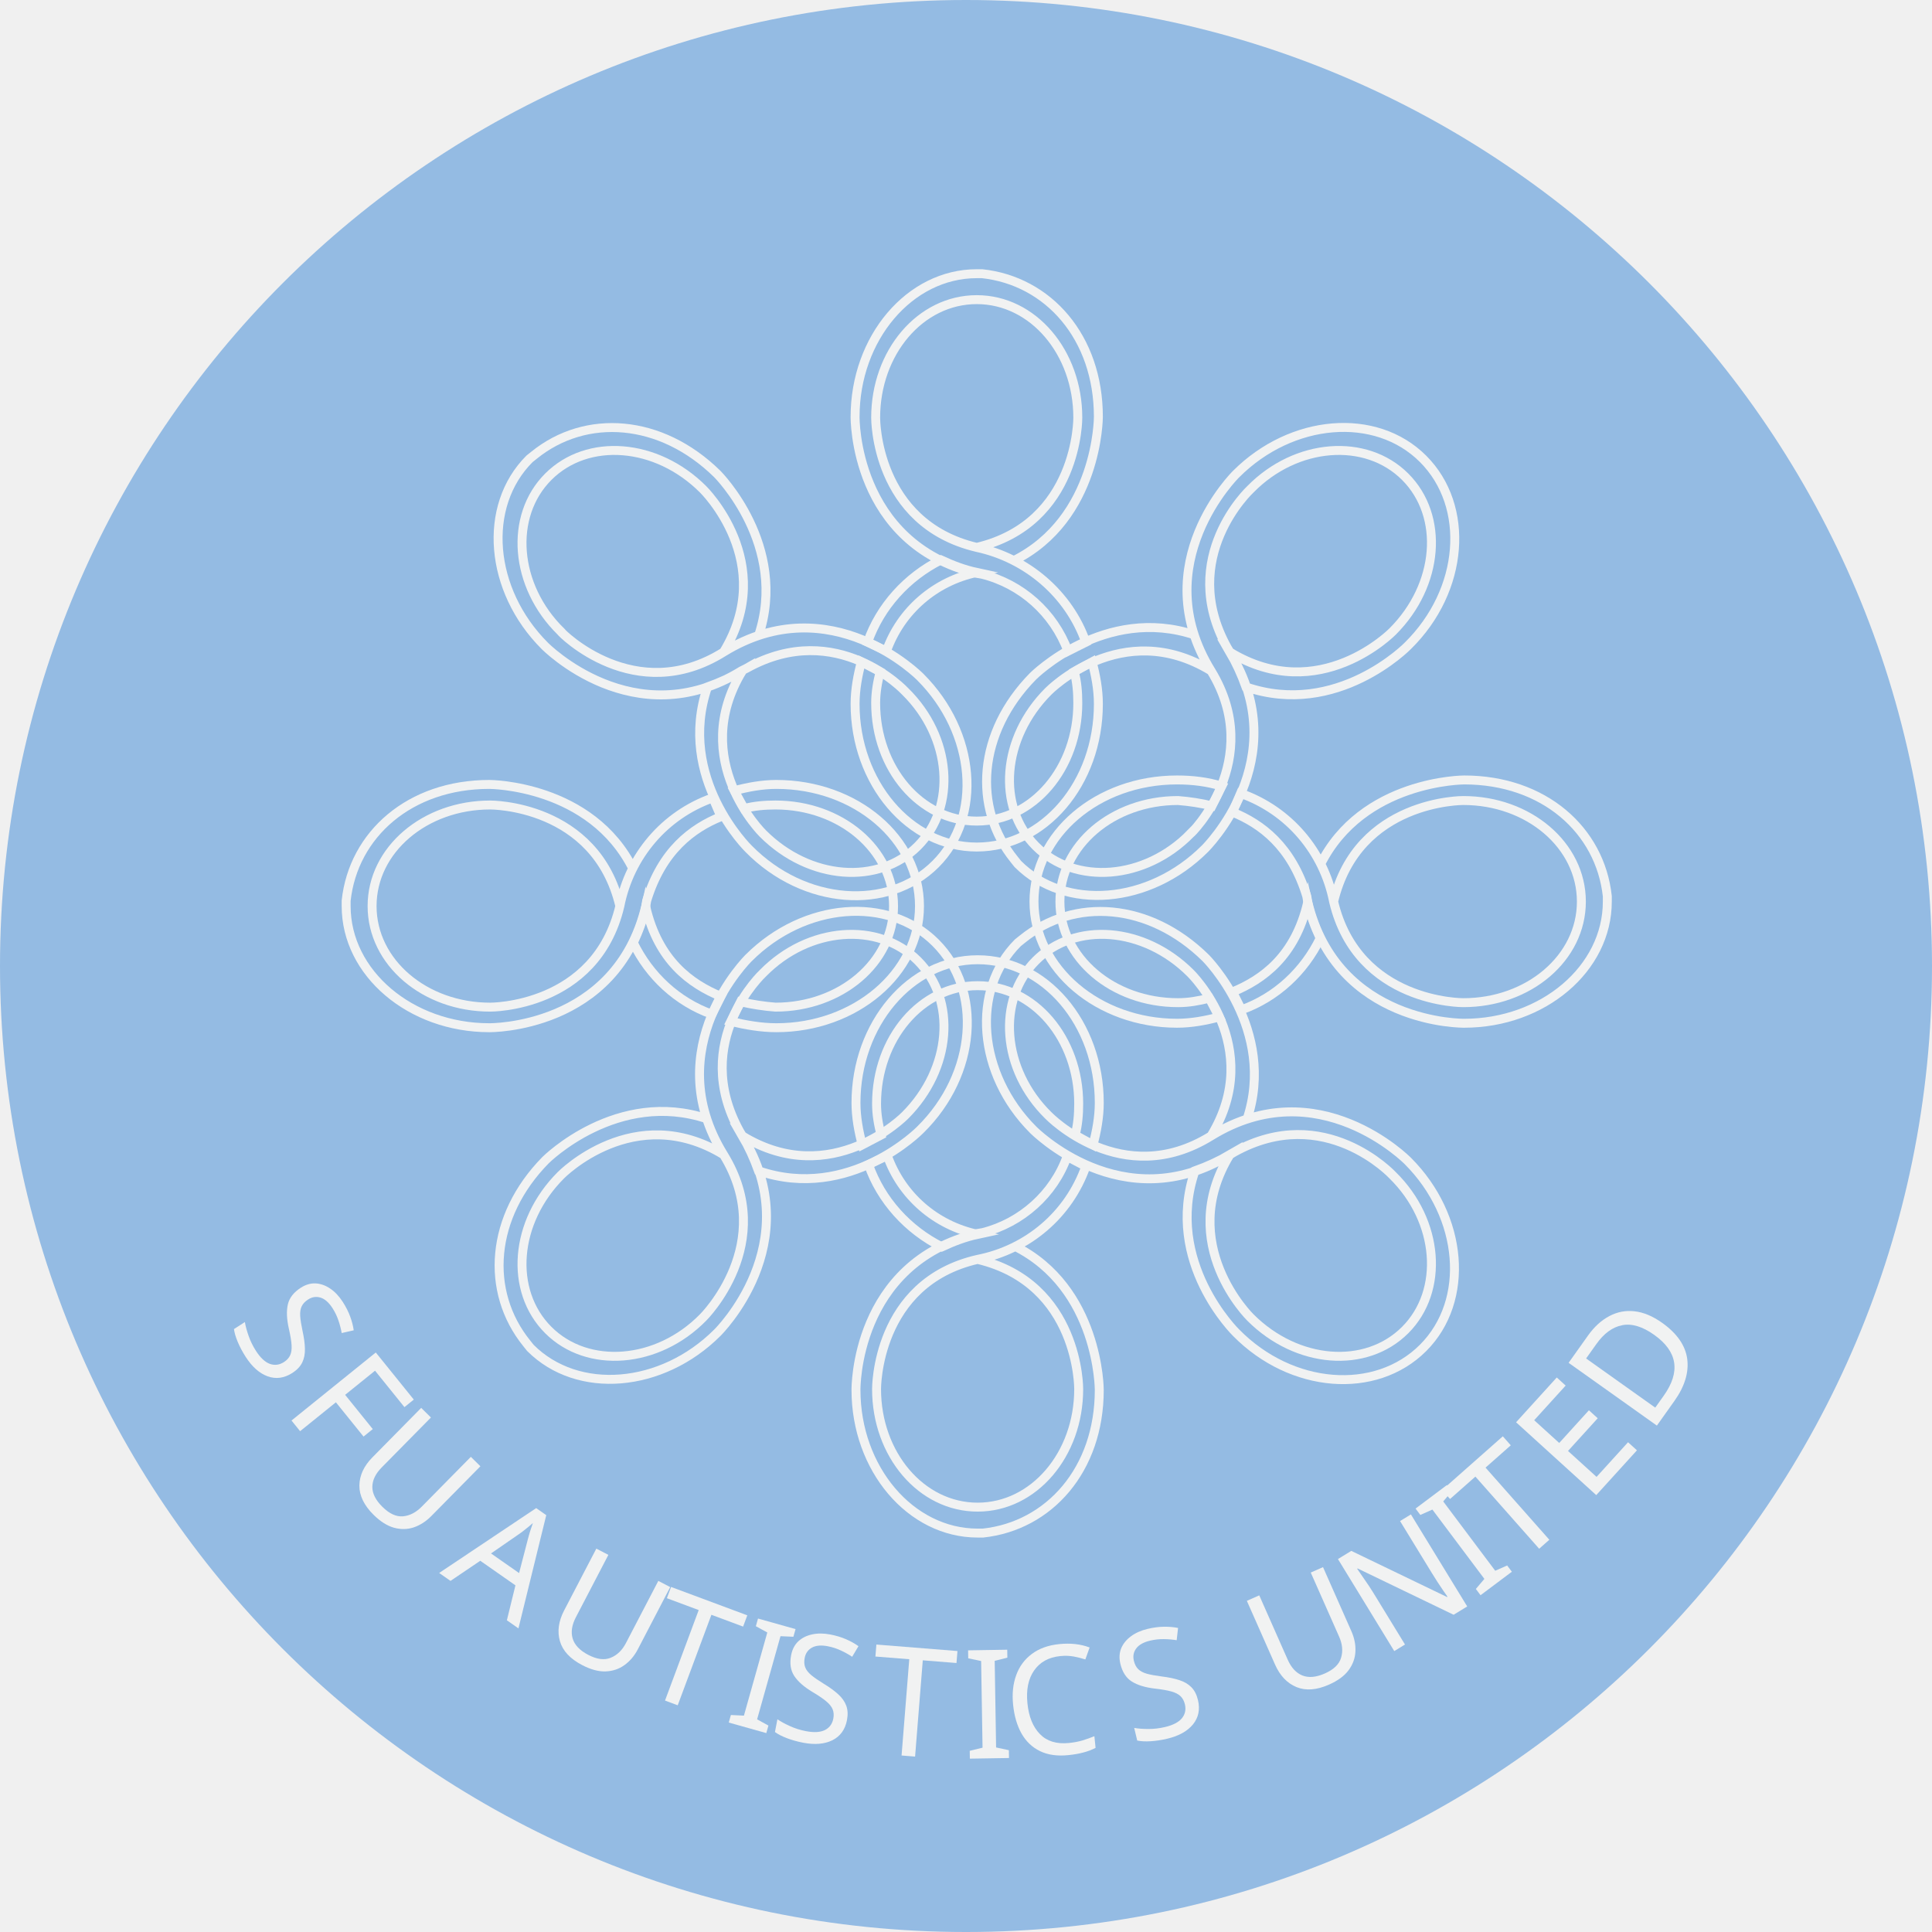
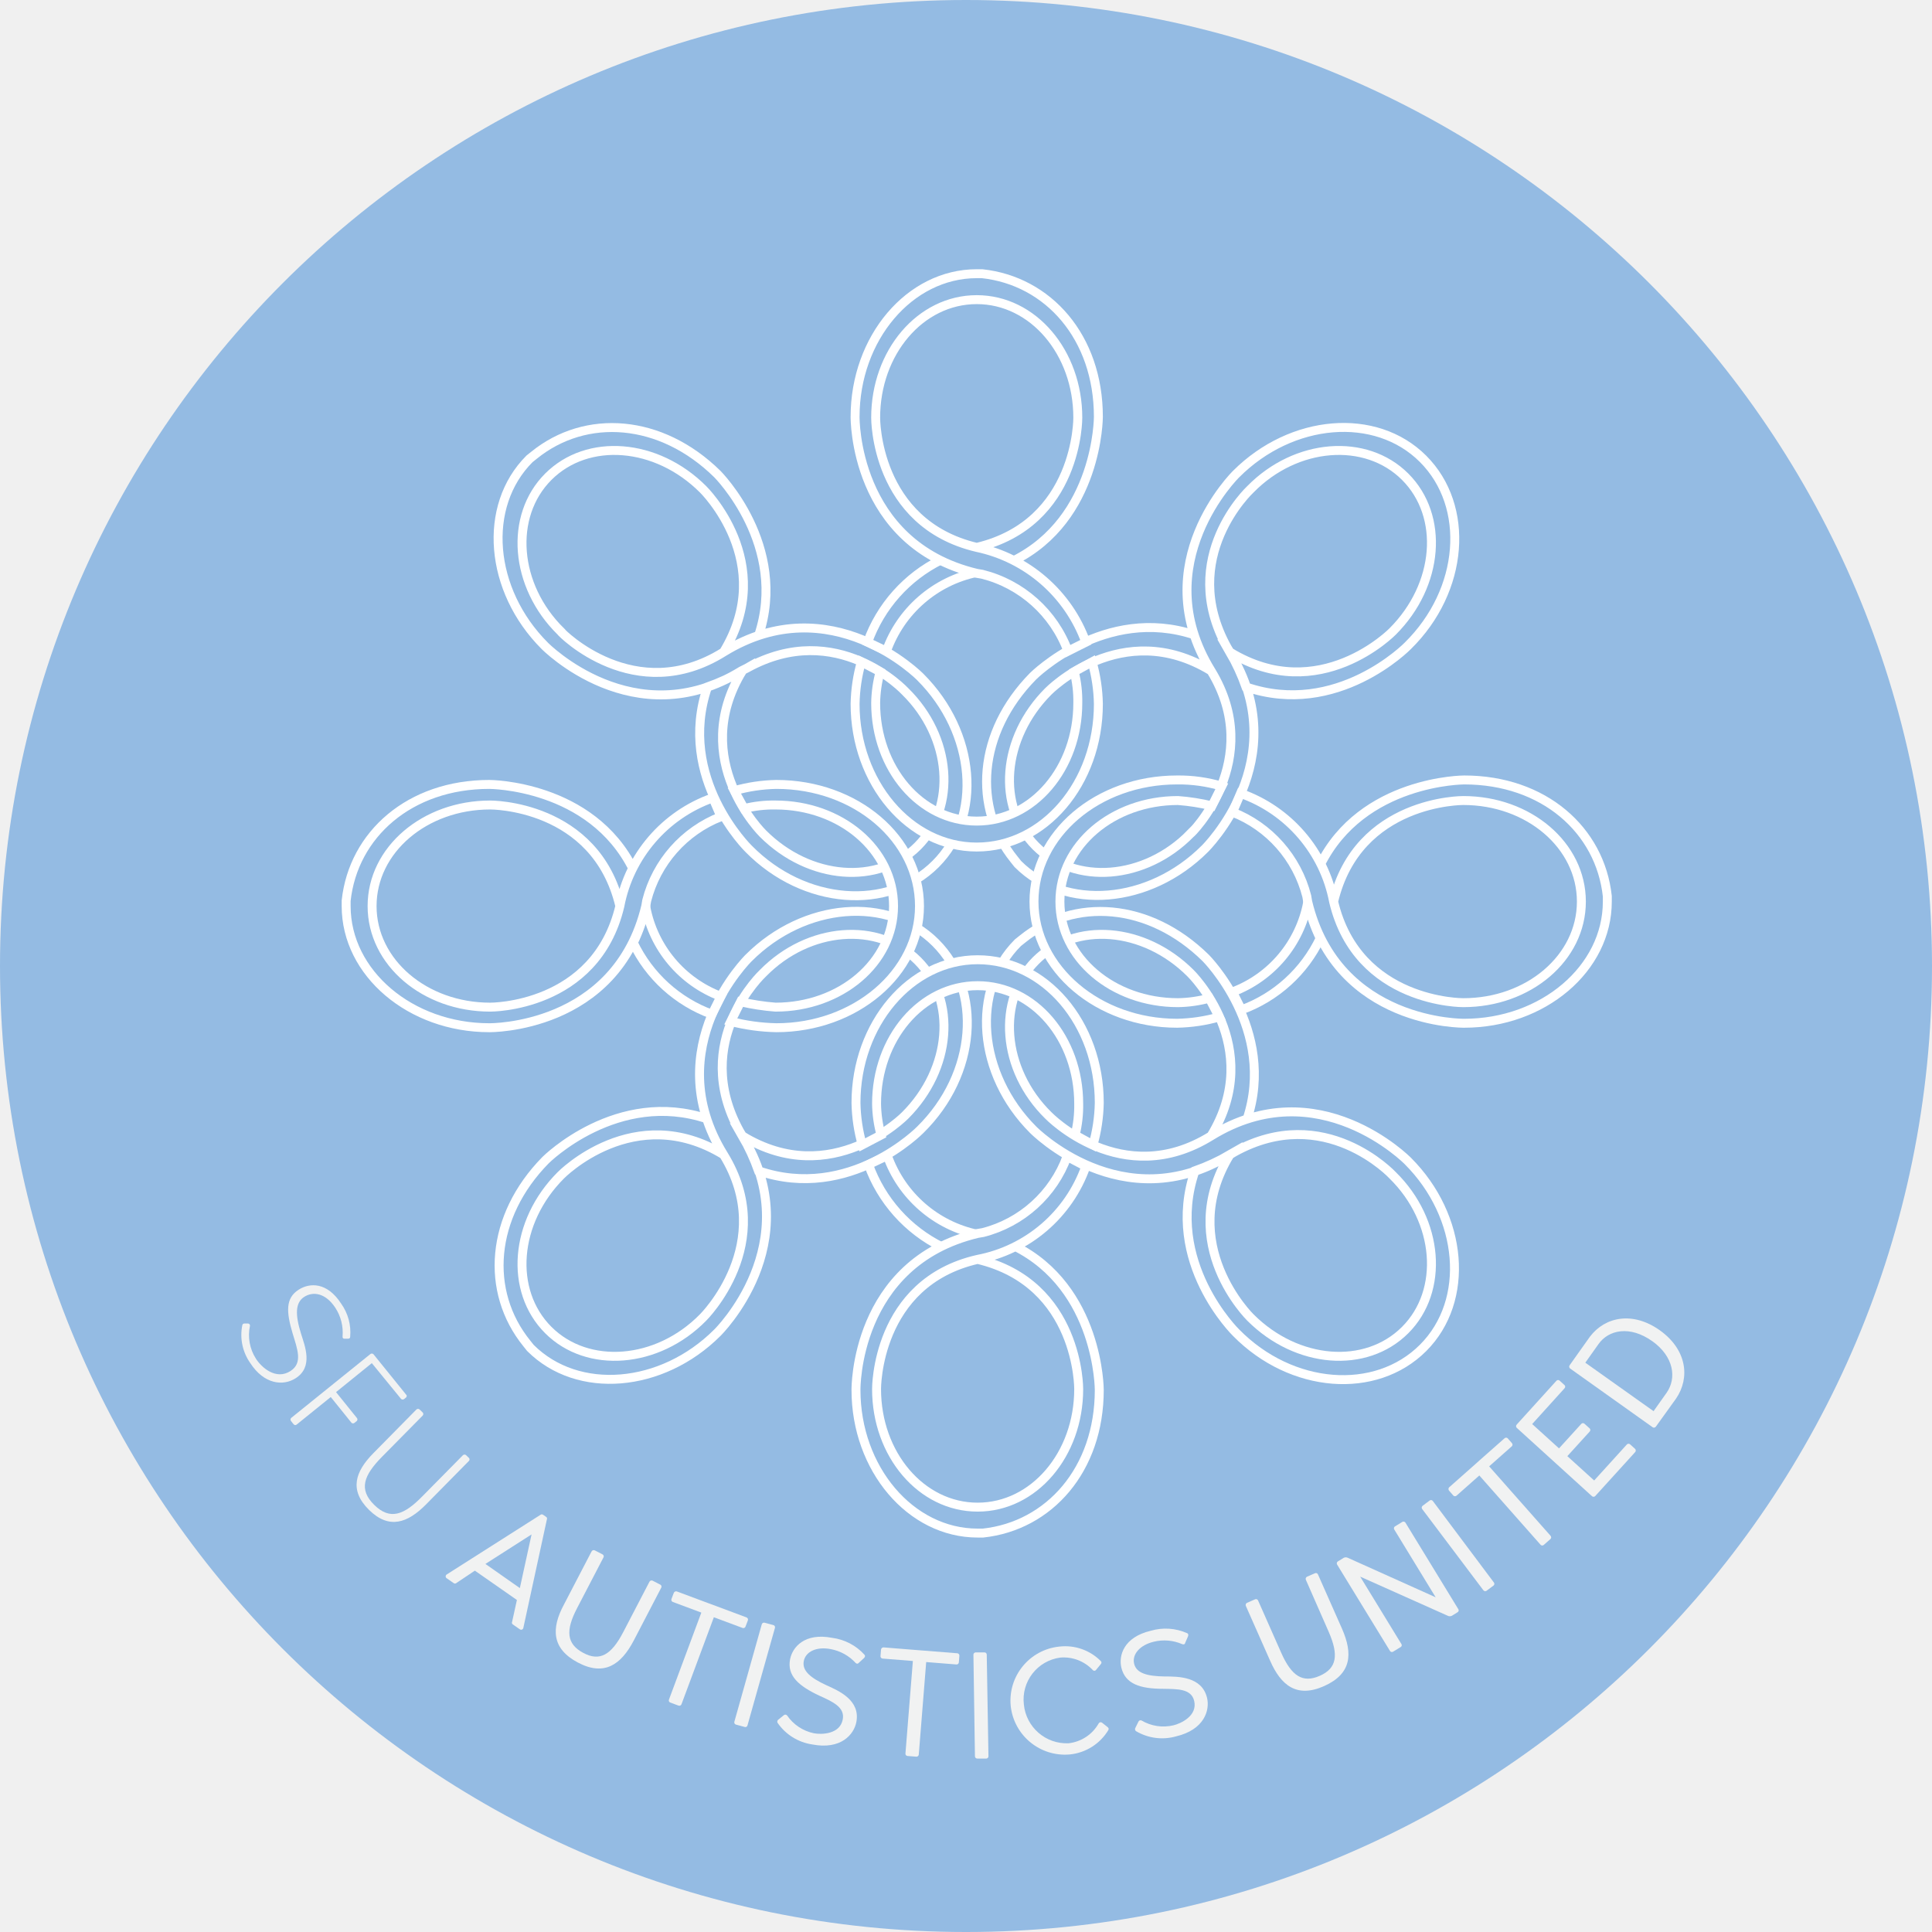
- <svg xmlns="http://www.w3.org/2000/svg" version="1.1" id="Layer_1" x="0px" y="0px" viewBox="0 0 216 216" style="enable-background:new 0 0 216 216;" xml:space="preserve">
-   <style type="text/css">
- 	.st0{fill:#94BBE3;}
- 	.st1{fill:none;stroke:#F1F2F2;stroke-miterlimit:10;}
- 	.st2{fill:#F1F2F2;}
- 	.st3{font-family:'WoodfordBourne-Thin';}
- 	.st4{font-size:16.95px;}
- 	.st5{font-size:16.9px;}
- 	.st6{font-family:'WoodfordBourne-Regular';}
- 	.st7{font-size:17.002px;}
- 	.st8{font-size:16.903px;}
- 	.st9{font-size:17.004px;}
- 	.st10{font-size:16.89px;}
- </style>
-   <circle class="st0" cx="108" cy="108" r="108" />
-   <path class="st1" d="M80.9,72.9c6.1-10-2.3-18.2-2.3-18.2c-5.2-5.2-12.9-5.8-17.3-1.4c-4.4,4.4-3.8,12.2,1.4,17.3  C62.7,70.7,71,79.1,80.9,72.9L80.9,72.9c12-7.4,22,2.8,22,2.8c6.2,6.2,7,15.6,1.7,20.9s-14.7,4.6-20.9-1.7c0,0-8.1-7.9-4.6-18.1l0,0  c1.4-0.5,2.7-1.1,3.9-1.8c-6.1,10,2.3,18.2,2.3,18.2c5.2,5.2,12.9,5.8,17.3,1.4s3.8-12.2-1.4-17.3c0,0-7.6-8.2-17.7-2.6L82.9,75  c-12,7.4-22-2.8-22-2.8c-6.2-6.2-7-15.6-1.7-20.9l0.5-0.4c5.8-4.7,14.2-4.1,20.5,2.1c0,0,8,8,4.6,18.1" />
-   <path class="st1" d="M135.4,127c6.1-10-2.3-18.2-2.3-18.2c-5.2-5.2-12.9-5.8-17.3-1.4s-3.8,12.2,1.4,17.3  C117.2,124.7,125.4,133.2,135.4,127L135.4,127c12-7.4,22,2.8,22,2.8c6.2,6.2,7,15.6,1.7,20.9s-14.7,4.6-20.9-1.7  c0,0-8.1-7.9-4.6-18.1l0,0c1.4-0.5,2.7-1.1,3.9-1.8c-6.1,10,2.3,18.2,2.3,18.2c5.2,5.2,12.9,5.8,17.3,1.4s3.8-12.2-1.4-17.3  c0,0-7.6-8.2-17.7-2.6l-0.5,0.3c-12,7.4-22-2.8-22-2.8c-6.2-6.2-7-15.6-1.7-20.9l0.5-0.4c5.8-4.7,14.2-4.1,20.5,2.1  c0,0,8,8,4.6,18.1" />
-   <path class="st1" d="M135.4,75c-10-6.1-18.2,2.3-18.2,2.3c-5.2,5.2-5.8,12.9-1.4,17.3s12.2,3.8,17.3-1.4  C133.1,93.3,141.5,85,135.4,75L135.4,75c-7.4-12,2.8-22,2.8-22c6.2-6.2,15.6-7,20.9-1.7s4.6,14.7-1.7,20.9c0,0-7.9,8.1-18.1,4.6l0,0  c-0.5-1.4-1.1-2.7-1.8-3.9c10,6.1,18.2-2.3,18.2-2.3c5.2-5.2,5.8-12.9,1.4-17.3s-12.2-3.8-17.3,1.4c0,0-8.2,7.6-2.6,17.7l0.3,0.5  c7.4,12-2.8,22-2.8,22c-6.2,6.2-15.6,7-20.9,1.7l-0.4-0.5c-4.7-5.8-4.1-14.2,2.1-20.5c0,0,8-8,18.1-4.6" />
-   <path class="st1" d="M80.9,129.1c-10-6.1-18.2,2.3-18.2,2.3c-5.2,5.2-5.8,12.9-1.4,17.3s12.2,3.8,17.3-1.4  C78.6,147.3,87,139,80.9,129.1L80.9,129.1c-7.4-12,2.8-22,2.8-22c6.2-6.2,15.6-7,20.9-1.7s4.6,14.7-1.7,20.9c0,0-7.9,8.1-18.1,4.6  l0,0c-0.5-1.4-1.1-2.7-1.8-3.9c10,6.1,18.2-2.3,18.2-2.3c5.2-5.2,5.8-12.9,1.4-17.3s-12.2-3.8-17.3,1.4c0,0-8.2,7.6-2.6,17.7L83,127  c7.4,12-2.8,22-2.8,22c-6.2,6.2-15.6,7-20.9,1.7l-0.4-0.5c-4.7-5.8-4.1-14.2,2.1-20.5c0,0,8-8,18.1-4.6" />
-   <path class="st1" d="M97,71.8c1.4-4,4.4-7.3,8.2-9.2l0,0c1.3,0.6,2.6,1.1,4,1.4c-4.7,1-8.5,4.3-10.1,8.8L97,71.8z" />
-   <path class="st1" d="M120.1,75.1c0.3,1.1,0.4,2.3,0.4,3.5c0,7.3-5,13.2-11.3,13.2s-11.3-5.9-11.3-13.2c0-1.2,0.2-2.3,0.5-3.5  L96.3,74c-0.4,1.5-0.7,3.1-0.7,4.7c0,8.8,6.1,16,13.6,16s13.6-7.1,13.6-16c0-1.6-0.3-3.2-0.7-4.7L120.1,75.1z" />
-   <path class="st1" d="M109.2,61.2c11.4-2.7,11.3-14.5,11.3-14.5c0-7.3-5-13.2-11.3-13.2s-11.3,5.9-11.3,13.2  C97.9,46.7,97.8,58.5,109.2,61.2L109.2,61.2c5.6,1.2,10.3,5.2,12.2,10.6l-2,1c-1.6-4.3-5.2-7.5-9.6-8.6l-0.6-0.1  c-13.8-3.3-13.6-17.5-13.6-17.5c0-8.8,6.1-16,13.6-16h0.6c7.4,0.8,13,7.1,13,16c0,0,0,11.4-9.5,16.1" />
-   <path class="st1" d="M97.1,130.2c1.4,4,4.4,7.3,8.2,9.2l0,0c1.3-0.6,2.6-1.1,4-1.4c-4.7-1-8.5-4.3-10.1-8.8L97.1,130.2z" />
-   <path class="st1" d="M120.2,126.9c0.3-1.1,0.4-2.3,0.4-3.5c0-7.3-5-13.2-11.3-13.2S98,116.1,98,123.4c0,1.2,0.2,2.3,0.5,3.5  l-2.1,1.1c-0.4-1.5-0.7-3.1-0.7-4.7c0-8.8,6.1-16,13.6-16s13.6,7.1,13.6,16c0,1.6-0.3,3.2-0.7,4.7L120.2,126.9z" />
-   <path class="st1" d="M109.3,140.8c11.4,2.7,11.3,14.5,11.3,14.5c0,7.3-5,13.2-11.3,13.2S98,162.6,98,155.3  C98,155.3,97.9,143.4,109.3,140.8L109.3,140.8c5.6-1.1,10.2-5,12.1-10.4l-2.1-1.1c-1.5,4.2-5.1,7.4-9.4,8.5l-0.6,0.1  c-13.8,3.3-13.6,17.5-13.6,17.5c0,8.8,6.1,16,13.6,16h0.6c7.4-0.8,13-7.1,13-16c0,0,0-11.4-9.5-16.1" />
-   <path class="st1" d="M79.6,113.4c-3.9-1.4-7-4.3-8.8-8l0,0c0.6-1.3,1.1-2.6,1.4-4c1.4,6,5,8.6,8.4,10L79.6,113.4z" />
-   <path class="st1" d="M83.2,90.4c1.1-0.3,2.3-0.4,3.5-0.4c7.3,0,13.2,5,13.2,11.3s-5.9,11.3-13.2,11.3c-1.3-0.1-2.6-0.3-3.9-0.6  l-1.1,2.2c1.7,0.4,3.4,0.7,5.1,0.7c8.8,0,16-6.1,16-13.6s-7.1-13.6-16-13.6c-1.6,0-3.2,0.3-4.7,0.7L83.2,90.4z" />
-   <path class="st1" d="M69.3,101.3c-2.7-11.4-14.5-11.3-14.5-11.3c-7.3,0-13.2,5-13.2,11.3s5.9,11.3,13.2,11.3  C54.8,112.6,66.6,112.7,69.3,101.3L69.3,101.3c1.1-5.6,5-10.2,10.4-12.1l0.9,2.1c-3.2,1.3-6.6,3.8-8.3,9.4l-0.1,0.6  c-3.3,13.8-17.5,13.6-17.5,13.6c-8.8,0-16-6.1-16-13.6v-0.6c0.8-7.4,7.1-13,16-13c0,0,11.4,0,16.1,9.5" />
-   <path class="st1" d="M138.8,112.9c3.9-1.4,7-4.3,8.8-8l0,0c-0.6-1.3-1.1-2.6-1.4-4c-1.4,6-5,8.6-8.4,10L138.8,112.9z" />
-   <path class="st1" d="M135.5,90.1c-1.2-0.3-2.5-0.5-3.8-0.6c-7.3,0-13.2,5-13.2,11.3s5.9,11.3,13.2,11.3c1.2,0,2.3-0.2,3.5-0.5  l1.1,2.1c-1.5,0.4-3.1,0.7-4.7,0.7c-8.8,0-16-6.1-16-13.6s7.1-13.6,16-13.6c1.7,0,3.4,0.2,5,0.7L135.5,90.1z" />
-   <path class="st1" d="M149.1,100.8c2.7-11.4,14.5-11.3,14.5-11.3c7.3,0,13.2,5,13.2,11.3s-5.9,11.3-13.2,11.3  C163.6,112.1,151.8,112.2,149.1,100.8L149.1,100.8c-1.1-5.6-5-10.2-10.4-12.1l-0.9,2.1c3.2,1.3,6.6,3.8,8.3,9.4l0.1,0.6  c3.3,13.8,17.5,13.6,17.5,13.6c8.8,0,16-6.1,16-13.6v-0.6c-0.8-7.4-7.1-13-16-13c0,0-11.4,0-16.1,9.5" />
-   <text transform="matrix(0.541 0.841 -0.841 0.541 25.3503 148.0899)" class="st2 st3 st4">S</text>
-   <text transform="matrix(0.6281 0.7781 -0.7781 0.6281 31.5603 157.5399)" class="st2 st3 st4">F</text>
-   <text transform="matrix(0.7121 0.7021 -0.7021 0.7121 37.5304 164.9398)" class="st2 st3 st5">U</text>
-   <text transform="matrix(0.8197 0.5729 -0.5729 0.8197 49.0999 175.86)" class="st2 st6 st4">A</text>
-   <text transform="matrix(0.8869 0.4619 -0.4619 0.8869 59.72 183.17)" class="st2 st6 st4">U</text>
-   <text transform="matrix(0.9371 0.3489 -0.3489 0.9371 70.63 188.7399)" class="st2 st6 st7">T</text>
-   <text transform="matrix(0.9627 0.2707 -0.2707 0.9627 80.8301 192.4008)" class="st2 st6 st8">I</text>
-   <text transform="matrix(0.9821 0.1886 -0.1886 0.9821 85.72 193.88)" class="st2 st6 st4">S</text>
-   <text transform="matrix(0.9968 7.974522e-02 -7.974522e-02 0.9968 96.8404 195.9507)" class="st2 st6 st9">T</text>
-   <text transform="matrix(0.9999 -1.623085e-02 1.623085e-02 0.9999 107.76 196.63)" class="st2 st6 st4">I</text>
-   <text transform="matrix(0.9949 -0.1007 0.1007 0.9949 112.85 196.72)" class="st2 st6 st4">C</text>
-   <text transform="matrix(0.9728 -0.2317 0.2317 0.9728 126.4 195.19)" class="st2 st6 st4">S</text>
-   <text transform="matrix(0.9145 -0.4047 0.4047 0.9145 142.8999 190.67)" class="st2 st6 st4">U</text>
-   <text transform="matrix(0.853 -0.5219 0.5219 0.853 154.4801 185.4495)" class="st2 st6 st10">N</text>
-   <text transform="matrix(0.8 -0.6 0.6 0.8 164.9899 178.7501)" class="st2 st6 st4">I</text>
-   <text transform="matrix(0.7492 -0.6624 0.6624 0.7492 169.1199 175.7699)" class="st2 st6 st4">T</text>
-   <text transform="matrix(0.6724 -0.7402 0.7402 0.6724 177.3599 168.3695)" class="st2 st6 st4">E</text>
-   <text transform="matrix(0.5796 -0.8149 0.8149 0.5796 184.2899 160.7199)" class="st2 st6 st4">D</text>
+ <svg xmlns="http://www.w3.org/2000/svg" id="Layer_1" data-name="Layer 1" viewBox="0 0 216 216">
+   <defs>
+     <style>.cls-1,.cls-2{fill:#94bbe3;}.cls-2{stroke:#fff;stroke-miterlimit:10;}.cls-3{isolation:isolate;}.cls-4{fill:#f1f2f2;}</style>
+   </defs>
+   <circle class="cls-1" cx="108" cy="108" r="108" />
+   <path class="cls-2" d="M80.9,72.9c6.1-10-2.3-18.2-2.3-18.2-5.2-5.2-12.9-5.8-17.3-1.4s-3.8,12.2,1.4,17.3c0,.1,8.3,8.5,18.2,2.3h0c12-7.4,22,2.8,22,2.8,6.2,6.2,7,15.6,1.7,20.9s-14.7,4.6-20.9-1.7c0,0-8.1-7.9-4.6-18.1h0A23.22,23.22,0,0,0,83,75c-6.1,10,2.3,18.2,2.3,18.2,5.2,5.2,12.9,5.8,17.3,1.4s3.8-12.2-1.4-17.3c0,0-7.6-8.2-17.7-2.6l-.6.3c-12,7.4-22-2.8-22-2.8-6.2-6.2-7-15.6-1.7-20.9l.5-.4c5.8-4.7,14.2-4.1,20.5,2.1,0,0,8,8,4.6,18.1" />
+   <path class="cls-2" d="M135.4,127c6.1-10-2.3-18.2-2.3-18.2-5.2-5.2-12.9-5.8-17.3-1.4s-3.8,12.2,1.4,17.3c0,0,8.2,8.5,18.2,2.3h0c12-7.4,22,2.8,22,2.8,6.2,6.2,7,15.6,1.7,20.9s-14.7,4.6-20.9-1.7c0,0-8.1-7.9-4.6-18.1h0a23.22,23.22,0,0,0,3.9-1.8c-6.1,10,2.3,18.2,2.3,18.2,5.2,5.2,12.9,5.8,17.3,1.4s3.8-12.2-1.4-17.3c0,0-7.6-8.2-17.7-2.6l-.5.3c-12,7.4-22-2.8-22-2.8-6.2-6.2-7-15.6-1.7-20.9l.5-.4c5.8-4.7,14.2-4.1,20.5,2.1,0,0,8,8,4.6,18.1" />
+   <path class="cls-2" d="M135.4,75c-10-6.1-18.2,2.3-18.2,2.3-5.2,5.2-5.8,12.9-1.4,17.3s12.2,3.8,17.3-1.4c0,.1,8.4-8.2,2.3-18.2h0c-7.4-12,2.8-22,2.8-22,6.2-6.2,15.6-7,20.9-1.7s4.6,14.7-1.7,20.9c0,0-7.9,8.1-18.1,4.6h0a23.22,23.22,0,0,0-1.8-3.9c10,6.1,18.2-2.3,18.2-2.3,5.2-5.2,5.8-12.9,1.4-17.3s-12.2-3.8-17.3,1.4c0,0-8.2,7.6-2.6,17.7l.3.5c7.4,12-2.8,22-2.8,22-6.2,6.2-15.6,7-20.9,1.7l-.4-.5c-4.7-5.8-4.1-14.2,2.1-20.5,0,0,8-8,18.1-4.6" />
+   <path class="cls-2" d="M80.9,129.1c-10-6.1-18.2,2.3-18.2,2.3-5.2,5.2-5.8,12.9-1.4,17.3s12.2,3.8,17.3-1.4c0,0,8.4-8.3,2.3-18.2h0c-7.4-12,2.8-22,2.8-22,6.2-6.2,15.6-7,20.9-1.7s4.6,14.7-1.7,20.9c0,0-7.9,8.1-18.1,4.6h0A23.22,23.22,0,0,0,83,127c10,6.1,18.2-2.3,18.2-2.3,5.2-5.2,5.8-12.9,1.4-17.3s-12.2-3.8-17.3,1.4c0,0-8.2,7.6-2.6,17.7l.3.5c7.4,12-2.8,22-2.8,22-6.2,6.2-15.6,7-20.9,1.7l-.4-.5c-4.7-5.8-4.1-14.2,2.1-20.5,0,0,8-8,18.1-4.6" />
+   <path class="cls-2" d="M97,71.8a16.47,16.47,0,0,1,8.2-9.2h0a19,19,0,0,0,4,1.4,13.67,13.67,0,0,0-10.1,8.8Z" />
+   <path class="cls-2" d="M120.1,75.1a13.42,13.42,0,0,1,.4,3.5c0,7.3-5,13.2-11.3,13.2S97.9,85.9,97.9,78.6a14.08,14.08,0,0,1,.5-3.5L96.3,74a18.42,18.42,0,0,0-.7,4.7c0,8.8,6.1,16,13.6,16s13.6-7.1,13.6-16a18.42,18.42,0,0,0-.7-4.7Z" />
+   <path class="cls-2" d="M109.2,61.2c11.4-2.7,11.3-14.5,11.3-14.5,0-7.3-5-13.2-11.3-13.2S97.9,39.4,97.9,46.7c0,0-.1,11.8,11.3,14.5h0a16.6,16.6,0,0,1,12.2,10.6l-2,1a13.82,13.82,0,0,0-9.6-8.6l-.6-.1C95.4,60.8,95.6,46.6,95.6,46.6c0-8.8,6.1-16,13.6-16h.6c7.4.8,13,7.1,13,16,0,0,0,11.4-9.5,16.1" />
+   <path class="cls-2" d="M97.1,130.2a16.47,16.47,0,0,0,8.2,9.2h0a19,19,0,0,1,4-1.4,13.67,13.67,0,0,1-10.1-8.8Z" />
+   <path class="cls-2" d="M120.2,126.9a13.42,13.42,0,0,0,.4-3.5c0-7.3-5-13.2-11.3-13.2S98,116.1,98,123.4a14.08,14.08,0,0,0,.5,3.5L96.4,128a18.42,18.42,0,0,1-.7-4.7c0-8.8,6.1-16,13.6-16s13.6,7.1,13.6,16a18.42,18.42,0,0,1-.7,4.7Z" />
+   <path class="cls-2" d="M109.3,140.8c11.4,2.7,11.3,14.5,11.3,14.5,0,7.3-5,13.2-11.3,13.2S98,162.6,98,155.3c0,0-.1-11.9,11.3-14.5h0a16,16,0,0,0,12.1-10.4l-2.1-1.1a13.6,13.6,0,0,1-9.4,8.5l-.6.1c-13.8,3.3-13.6,17.5-13.6,17.5,0,8.8,6.1,16,13.6,16h.6c7.4-.8,13-7.1,13-16,0,0,0-11.4-9.5-16.1" />
+   <path class="cls-2" d="M79.6,113.4a15.72,15.72,0,0,1-8.8-8h0a19,19,0,0,0,1.4-4,13.32,13.32,0,0,0,8.4,10Z" />
+   <path class="cls-2" d="M83.2,90.4a13.42,13.42,0,0,1,3.5-.4c7.3,0,13.2,5,13.2,11.3S94,112.6,86.7,112.6a26.29,26.29,0,0,1-3.9-.6l-1.1,2.2a22.36,22.36,0,0,0,5.1.7c8.8,0,16-6.1,16-13.6s-7.1-13.6-16-13.6a18.42,18.42,0,0,0-4.7.7Z" />
+   <path class="cls-2" d="M69.3,101.3C66.6,89.9,54.8,90,54.8,90c-7.3,0-13.2,5-13.2,11.3s5.9,11.3,13.2,11.3c0,0,11.8.1,14.5-11.3h0A16,16,0,0,1,79.7,89.2l.9,2.1a13.74,13.74,0,0,0-8.3,9.4l-.1.6c-3.3,13.8-17.5,13.6-17.5,13.6-8.8,0-16-6.1-16-13.6v-.6c.8-7.4,7.1-13,16-13,0,0,11.4,0,16.1,9.5" />
+   <path class="cls-2" d="M138.8,112.9a15.72,15.72,0,0,0,8.8-8h0a19,19,0,0,1-1.4-4,13.32,13.32,0,0,1-8.4,10Z" />
+   <path class="cls-2" d="M135.5,90.1a23.18,23.18,0,0,0-3.8-.6c-7.3,0-13.2,5-13.2,11.3s5.9,11.3,13.2,11.3a14.08,14.08,0,0,0,3.5-.5l1.1,2.1a18.42,18.42,0,0,1-4.7.7c-8.8,0-16-6.1-16-13.6s7.1-13.6,16-13.6a16.79,16.79,0,0,1,5,.7Z" />
+   <path class="cls-2" d="M149.1,100.8c2.7-11.4,14.5-11.3,14.5-11.3,7.3,0,13.2,5,13.2,11.3s-5.9,11.3-13.2,11.3c0,0-11.8.1-14.5-11.3h0a16,16,0,0,0-10.4-12.1l-.9,2.1a13.74,13.74,0,0,1,8.3,9.4l.1.6c3.3,13.8,17.5,13.6,17.5,13.6,8.8,0,16-6.1,16-13.6v-.6c-.8-7.4-7.1-13-16-13,0,0-11.4,0-16.1,9.5" />
+   <g class="cls-3">
+     <path class="cls-4" d="M27.09,148.16a.23.23,0,0,1,.26-.19l.38,0a.23.23,0,0,1,.22.24,4.9,4.9,0,0,0,.66,3.69c.64,1,2.25,2.43,3.87,1.38,1.4-.9.76-2.46.23-4.22-.7-2.37-.81-3.92.68-4.87,1.23-.79,3.18-.88,4.76,1.57a5.52,5.52,0,0,1,1,3.7c0,.15-.11.21-.27.21h-.38c-.12,0-.22-.08-.2-.25a5.09,5.09,0,0,0-.81-3.21C36.4,144.55,35,144.35,34,145s-1,2-.35,4.09c.43,1.39,1.41,3.73-.6,5-1.38.89-3.52.7-5.07-1.7A5.46,5.46,0,0,1,27.09,148.16Z" />
+   </g>
+   <g class="cls-3">
+     <path class="cls-4" d="M45.42,156.22l-.22.18a.26.26,0,0,1-.36,0l-3.27-4-4,3.24,2.32,2.88a.25.25,0,0,1,0,.35l-.25.2a.25.25,0,0,1-.34,0l-2.32-2.88-3.79,3.06a.24.24,0,0,1-.35,0l-.29-.36a.26.26,0,0,1,0-.36l8.84-7.13a.26.26,0,0,1,.36,0l.29.36,3.42,4.23A.26.26,0,0,1,45.42,156.22Z" />
+   </g>
+   <g class="cls-3">
+     <path class="cls-4" d="M52.4,163.36l-4.81,4.88c-2,2-4.07,2.8-6.33.57s-1.53-4.3.48-6.34l4.81-4.88a.26.26,0,0,1,.37,0l.33.32a.25.25,0,0,1,0,.36l-4.54,4.6c-2.06,2.09-2.63,3.65-.87,5.38s3.31,1.15,5.37-.95l4.54-4.6a.26.26,0,0,1,.37,0l.33.32A.25.25,0,0,1,52.4,163.36Z" />
+   </g>
+   <g class="cls-3">
+     <path class="cls-4" d="M58.12,182.16l-.79-.55a.22.22,0,0,1-.08-.27l.54-2.46-4.7-3.28L51,177a.23.23,0,0,1-.27,0l-.79-.55a.25.25,0,0,1,0-.42l10.5-6.68a.23.23,0,0,1,.27,0l.25.17.11.08a.2.2,0,0,1,.08.24L58.51,182A.25.25,0,0,1,58.12,182.16Zm0-4.61,1.31-6-5.16,3.3Z" />
+   </g>
+   <g class="cls-3">
+     <path class="cls-4" d="M73.93,177.5l-3.09,5.94c-1.4,2.65-3.26,4-6.22,2.44s-3-3.83-1.57-6.49l3.09-5.94a.27.27,0,0,1,.35-.12l.89.46a.25.25,0,0,1,.08.35l-2.94,5.65c-1.32,2.53-1.17,4,.68,5s3.15.23,4.47-2.3l2.94-5.65a.27.27,0,0,1,.35-.12l.89.46A.25.25,0,0,1,73.93,177.5Z" />
+   </g>
+   <g class="cls-3">
+     <path class="cls-4" d="M83.61,181.17l-.26.68A.25.25,0,0,1,83,182l-3.19-1.19-3.62,9.73a.26.26,0,0,1-.33.15l-.94-.35a.25.25,0,0,1-.13-.32l3.62-9.73-3.19-1.19a.26.26,0,0,1-.15-.33l.26-.68a.28.28,0,0,1,.33-.17l3.62,1.35.73.27,3.43,1.28A.26.26,0,0,1,83.61,181.17Z" />
+   </g>
+   <g class="cls-3">
+     <path class="cls-4" d="M82.1,192.5l3.07-10.91a.26.26,0,0,1,.31-.17l1,.27a.25.25,0,0,1,.16.31l-3.07,10.9a.24.24,0,0,1-.3.18l-1-.27A.26.26,0,0,1,82.1,192.5Z" />
+   </g>
+   <g class="cls-3">
+     <path class="cls-4" d="M86.93,192.61a.28.28,0,0,1,.06-.33l.62-.5a.26.26,0,0,1,.38,0,4.81,4.81,0,0,0,3,2c.82.16,2.91.14,3.23-1.54.27-1.38-1.16-2-2.61-2.66-2.31-1.08-3.63-2.23-3.28-4.06.26-1.37,1.63-3,4.69-2.41A5.89,5.89,0,0,1,96.65,185c.11.13.06.25-.05.37l-.61.56c-.07.09-.21.1-.32,0a5,5,0,0,0-2.81-1.56c-1.55-.3-2.8.27-3,1.36s.81,1.88,2.51,2.67c1.43.64,3.84,1.69,3.37,4.13-.27,1.4-1.74,3.12-4.94,2.5A5.72,5.72,0,0,1,86.93,192.61Z" />
+   </g>
+   <g class="cls-3">
+     <path class="cls-4" d="M107.26,185.12l-.06.73a.25.25,0,0,1-.26.24l-3.39-.27-.83,10.35a.26.26,0,0,1-.27.23l-1-.08a.25.25,0,0,1-.22-.27l.83-10.35-3.39-.27a.26.26,0,0,1-.23-.27l.06-.73a.28.28,0,0,1,.28-.25l3.85.31.78.06,3.64.29A.26.26,0,0,1,107.26,185.12Z" />
+   </g>
+   <g class="cls-3">
+     <path class="cls-4" d="M109,196.36,108.83,185a.26.26,0,0,1,.25-.26l1,0a.25.25,0,0,1,.24.25l.19,11.36a.25.25,0,0,1-.23.26l-1,0A.26.26,0,0,1,109,196.36Z" />
+   </g>
+   <g class="cls-3">
+     <path class="cls-4" d="M113,190.74a6.08,6.08,0,0,1,5.43-6.65,5.61,5.61,0,0,1,4.65,1.63.23.23,0,0,1,0,.32l-.55.67a.23.23,0,0,1-.36,0,4.46,4.46,0,0,0-3.63-1.39,4.73,4.73,0,0,0-4.07,5.25,4.81,4.81,0,0,0,5,4.33,4.44,4.44,0,0,0,3.37-2.23.25.25,0,0,1,.37-.07l.63.5a.24.24,0,0,1,.07.33,5.68,5.68,0,0,1-4.31,2.72A6.1,6.1,0,0,1,113,190.74Z" />
+   </g>
+   <g class="cls-3">
+     <path class="cls-4" d="M127,193.54a.28.28,0,0,1-.08-.33l.35-.71a.26.26,0,0,1,.35-.15,4.81,4.81,0,0,0,3.58.54c.81-.19,2.71-1.06,2.31-2.73-.33-1.37-1.86-1.32-3.48-1.35-2.55,0-4.22-.54-4.66-2.36-.32-1.35.25-3.41,3.29-4.13a5.9,5.9,0,0,1,4.06.27c.16.07.15.21.1.36l-.33.76c0,.11-.15.17-.31.11a5,5,0,0,0-3.2-.27c-1.53.37-2.44,1.4-2.18,2.47s1.51,1.38,3.38,1.41c1.57,0,4.19,0,4.77,2.39.33,1.38-.3,3.56-3.47,4.31A5.72,5.72,0,0,1,127,193.54Z" />
+   </g>
+   <g class="cls-3">
+     <path class="cls-4" d="M147.34,176l2.71,6.12c1.2,2.75,1.08,5-2,6.38s-4.84-.08-6.05-2.83l-2.71-6.12a.27.27,0,0,1,.12-.35l.92-.4a.25.25,0,0,1,.33.15l2.58,5.83c1.15,2.6,2.4,3.42,4.31,2.58s2.14-2.32,1-4.92L146,176.63a.27.27,0,0,1,.12-.35l.92-.4A.25.25,0,0,1,147.34,176Z" />
+   </g>
+   <g class="cls-3">
+     <path class="cls-4" d="M157.14,170.25l5.91,9.67a.24.24,0,0,1-.09.33l-.5.31-.13.08a.52.52,0,0,1-.48,0l-9.78-4.37,4.61,7.54a.23.23,0,0,1-.08.33l-.85.52a.25.25,0,0,1-.34-.07l-5.92-9.67a.26.26,0,0,1,.08-.35l.51-.31.14-.09a.52.52,0,0,1,.48,0l9.81,4.41L155.88,171a.25.25,0,0,1,.07-.34l.85-.52A.26.26,0,0,1,157.14,170.25Z" />
+   </g>
+   <g class="cls-3">
+     <path class="cls-4" d="M165.84,177.79,159,168.71a.26.26,0,0,1,.05-.36l.8-.6a.25.25,0,0,1,.34.06L167,176.9a.25.25,0,0,1,0,.35l-.8.6A.26.26,0,0,1,165.84,177.79Z" />
+   </g>
+   <g class="cls-3">
+     <path class="cls-4" d="M168.55,160.79l.48.55a.25.25,0,0,1,0,.35l-2.54,2.25,6.86,7.76a.26.26,0,0,1,0,.36l-.75.66a.25.25,0,0,1-.35,0l-6.86-7.76-2.54,2.25a.26.26,0,0,1-.36,0l-.48-.55a.28.28,0,0,1,0-.37l2.88-2.55.58-.52,2.73-2.41A.26.26,0,0,1,168.55,160.79Z" />
+   </g>
+   <g class="cls-3">
+     <path class="cls-4" d="M182.26,161.49l.55.5a.26.26,0,0,1,0,.36l-4.06,4.47-.41.45a.26.26,0,0,1-.36,0l-8.41-7.64a.26.26,0,0,1,0-.36l.67-.74,3.78-4.17a.25.25,0,0,1,.35,0l.55.5a.25.25,0,0,1,0,.35l-3.62,4,3,2.72,2.5-2.75a.25.25,0,0,1,.35,0l.58.52a.25.25,0,0,1,0,.35l-2.5,2.75,3,2.72,3.63-4A.26.26,0,0,1,182.26,161.49Z" />
+   </g>
+   <g class="cls-3">
+     <path class="cls-4" d="M187.38,156.37l-2,2.78-.26.36a.26.26,0,0,1-.35.06L175.54,153a.26.26,0,0,1-.06-.35l.58-.82,1.69-2.38c1.72-2.27,4.83-2.85,7.82-.72S189,154,187.38,156.37Zm-2.68-6.44c-2.45-1.74-4.85-1.29-6,.36l-1.46,2.06,7.63,5.42,1.46-2.06C187.48,154.07,187.14,151.66,184.71,149.93Z" />
+   </g>
</svg>
